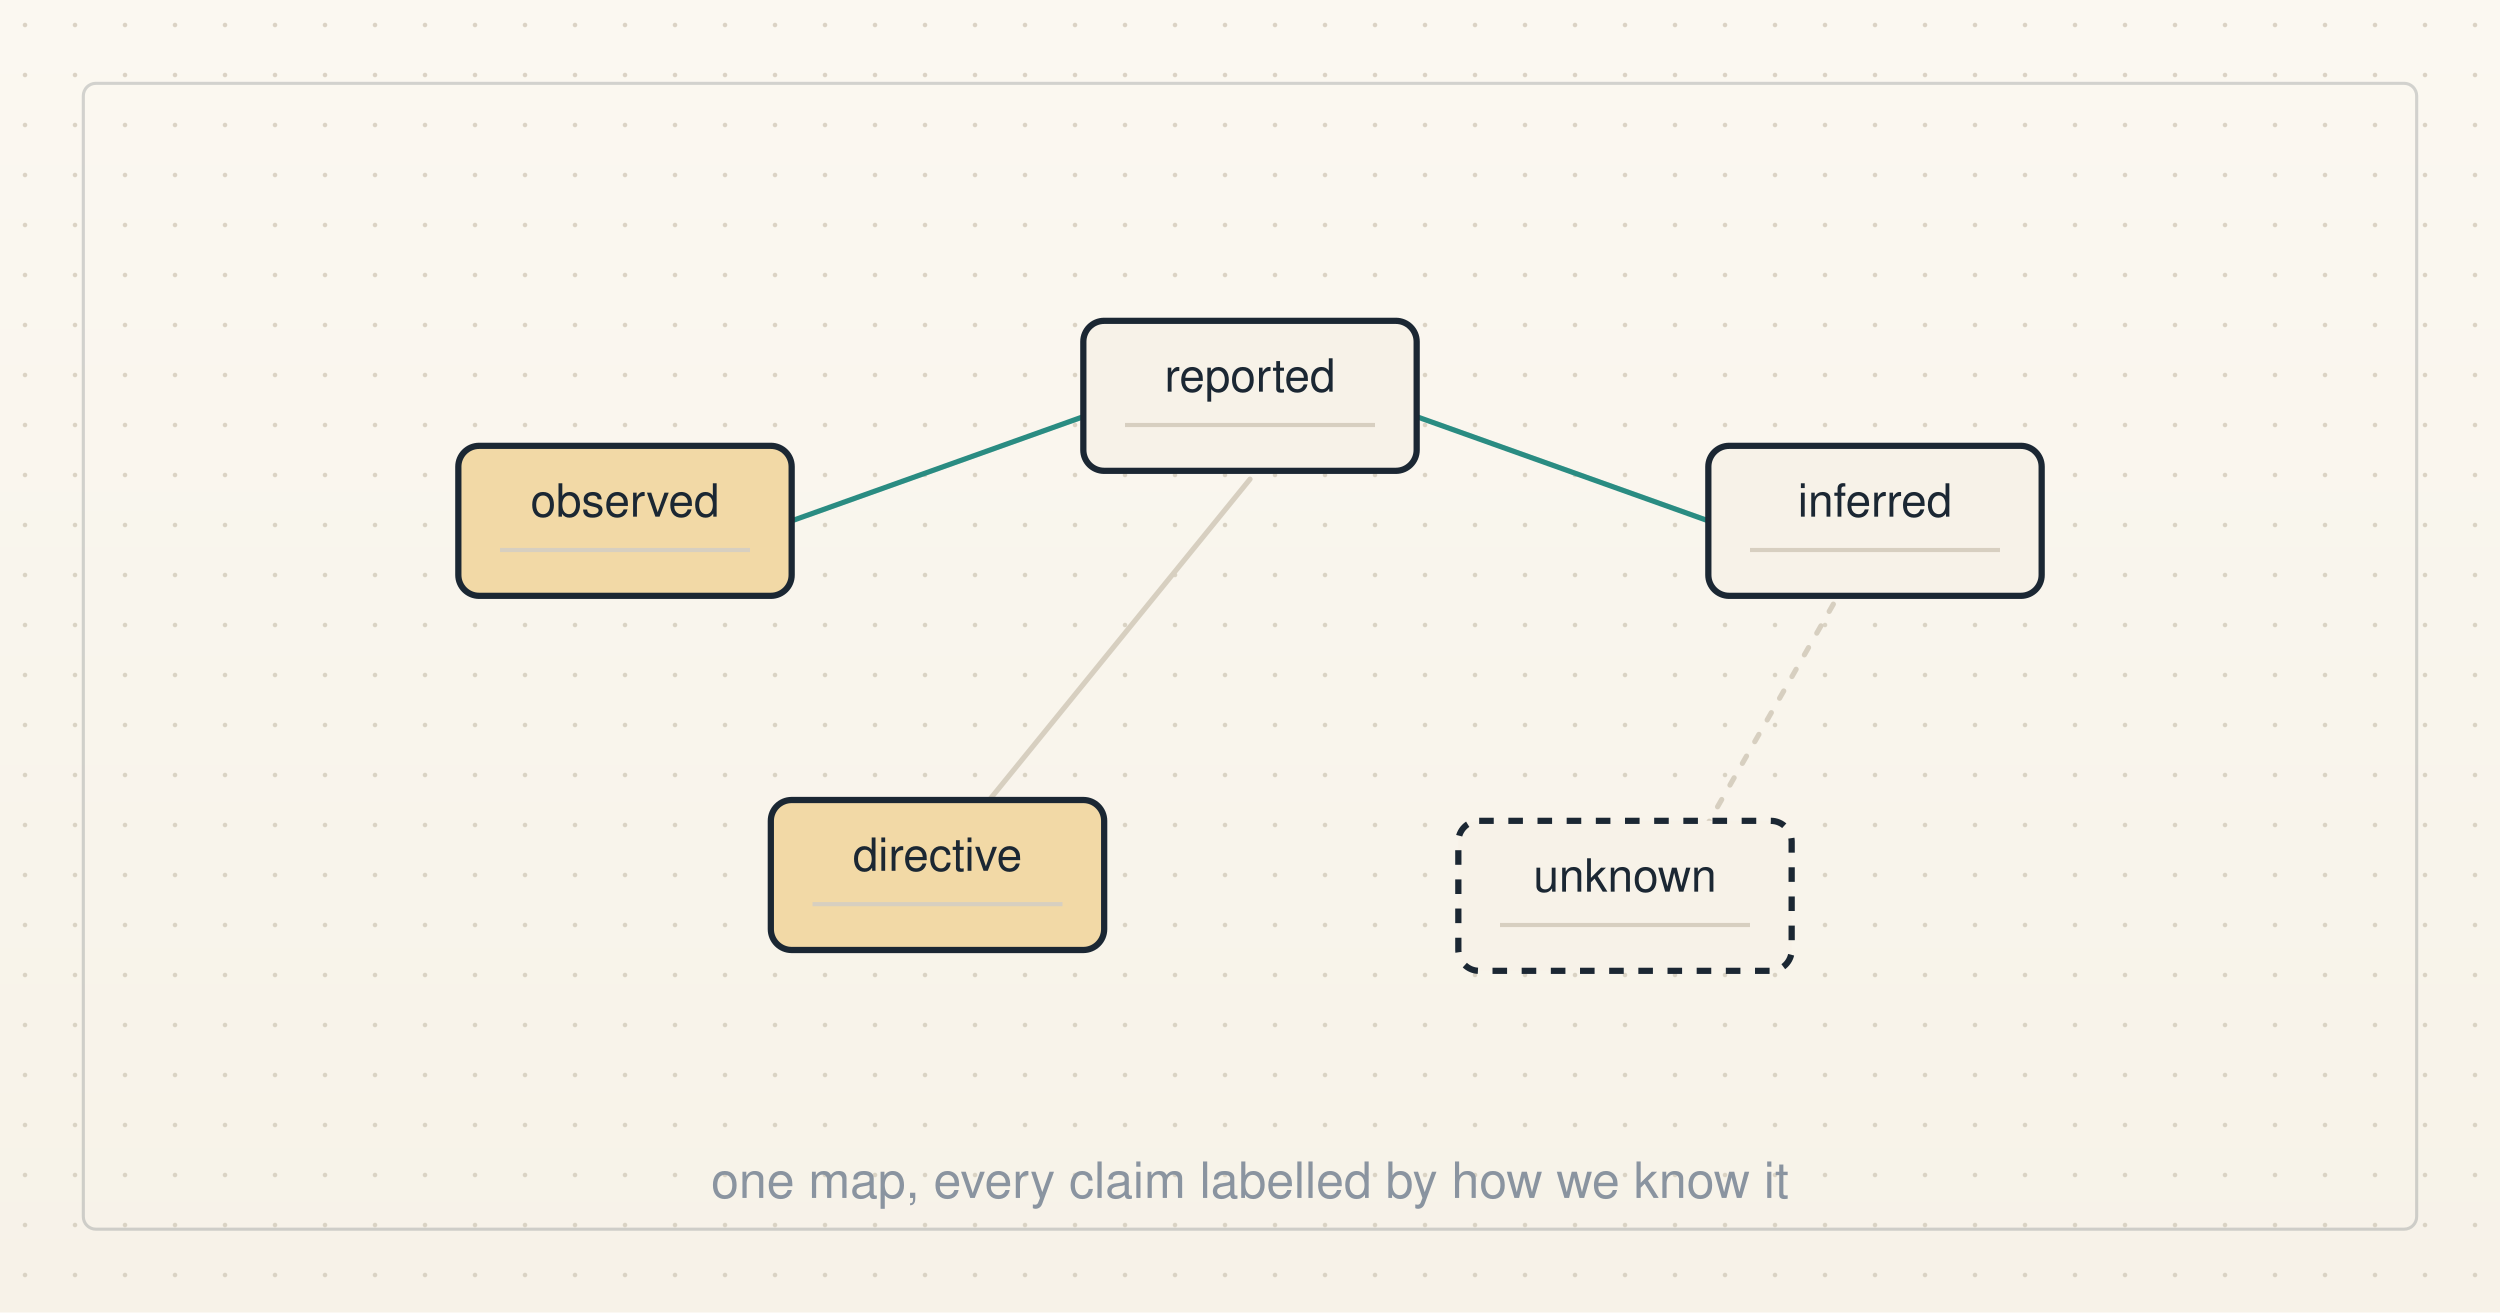
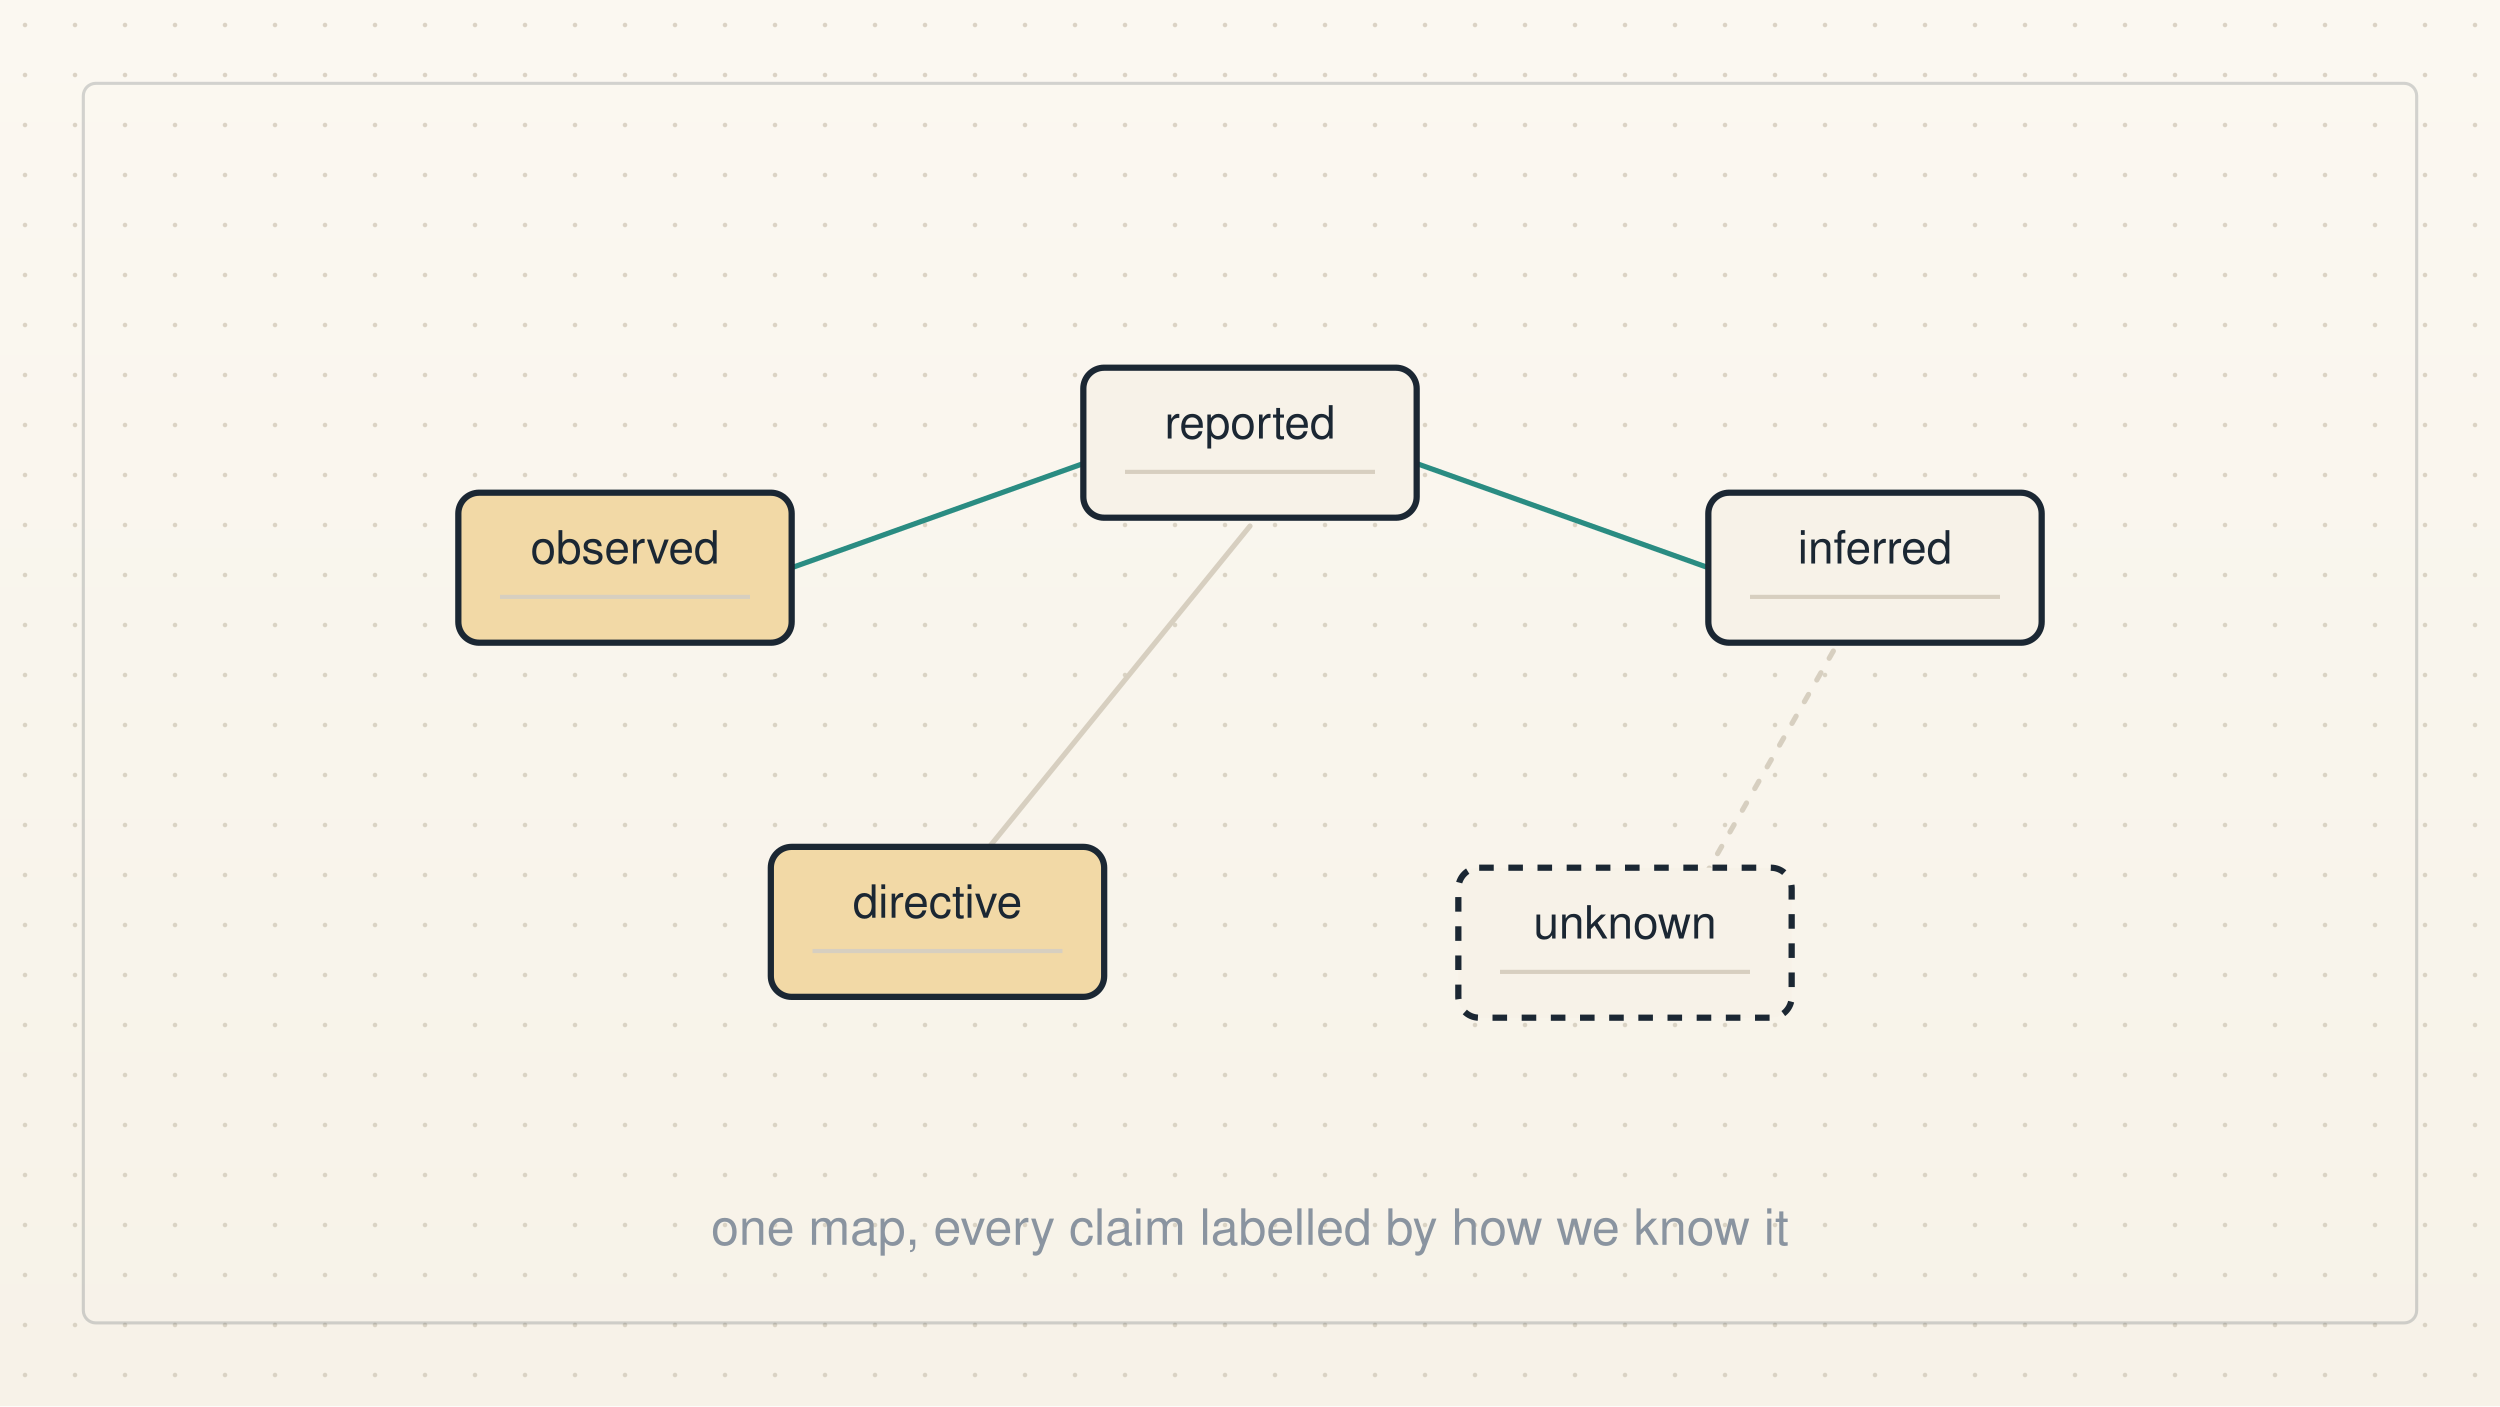
- <svg xmlns="http://www.w3.org/2000/svg" viewBox="0 0 1200 630" width="1200" height="630" role="img" aria-label="Index cards joined by lines, labelled observed, reported, inferred, directive and unknown">
+ <svg xmlns="http://www.w3.org/2000/svg" viewBox="0 0 1200 675" width="1200" height="675" role="img" aria-label="Index cards joined by lines, labelled observed, reported, inferred, directive and unknown">
  <defs>
    <pattern id="dots" width="24" height="24" patternUnits="userSpaceOnUse">
      <circle cx="12" cy="12" r="1.1" fill="#D7CFC0" />
    </pattern>
    <linearGradient id="sky" x1="0" y1="0" x2="0" y2="1">
      <stop offset="0" stop-color="#FBF8F1" />
      <stop offset="1" stop-color="#F7F2E8" />
    </linearGradient>
    <radialGradient id="glow" cx="0.5" cy="0.5" r="0.5">
      <stop offset="0" stop-color="#D9962B" stop-opacity="0.35" />
      <stop offset="1" stop-color="#D9962B" stop-opacity="0" />
    </radialGradient>
    <filter id="soft" x="-20%" y="-20%" width="140%" height="140%">
      <feGaussianBlur stdDeviation="6" />
    </filter>
  </defs>
-   <rect width="1200" height="630" fill="url(#sky)" />
-   <rect width="1200" height="630" fill="url(#dots)" opacity="0.9" />
-   <line x1="380" y1="250" x2="520" y2="200" stroke="#2A8C82" stroke-width="2.5" stroke-linecap="round" opacity="1.0" />
-   <line x1="680" y1="200" x2="820" y2="250" stroke="#2A8C82" stroke-width="2.5" stroke-linecap="round" opacity="1.0" />
-   <line x1="600" y1="230" x2="470" y2="390" stroke="#D7CFC0" stroke-width="2.5" stroke-linecap="round" opacity="1.0" />
-   <line x1="880" y1="290" x2="820" y2="395" stroke="#D7CFC0" stroke-width="2.5" stroke-linecap="round" stroke-dasharray="4 8" opacity="1.0" />
-   <rect x="220" y="214" width="160" height="72" rx="10" fill="#F2D9A6" stroke="#1B2733" stroke-width="3" stroke-dasharray="0" />
-   <line x1="240" y1="264" x2="360" y2="264" stroke="#D7CFC0" stroke-width="2" />
-   <text x="300" y="248" font-family="'Helvetica Neue', Helvetica, Arial, sans-serif" font-size="22" fill="#1B2733" text-anchor="middle" font-weight="normal" opacity="1.0">observed</text>
-   <rect x="520" y="154" width="160" height="72" rx="10" fill="#F7F2E8" stroke="#1B2733" stroke-width="3" stroke-dasharray="0" />
-   <line x1="540" y1="204" x2="660" y2="204" stroke="#D7CFC0" stroke-width="2" />
-   <text x="600" y="188" font-family="'Helvetica Neue', Helvetica, Arial, sans-serif" font-size="22" fill="#1B2733" text-anchor="middle" font-weight="normal" opacity="1.0">reported</text>
-   <rect x="820" y="214" width="160" height="72" rx="10" fill="#F7F2E8" stroke="#1B2733" stroke-width="3" stroke-dasharray="0" />
-   <line x1="840" y1="264" x2="960" y2="264" stroke="#D7CFC0" stroke-width="2" />
-   <text x="900" y="248" font-family="'Helvetica Neue', Helvetica, Arial, sans-serif" font-size="22" fill="#1B2733" text-anchor="middle" font-weight="normal" opacity="1.0">inferred</text>
-   <rect x="370" y="384" width="160" height="72" rx="10" fill="#F2D9A6" stroke="#1B2733" stroke-width="3" stroke-dasharray="0" />
-   <line x1="390" y1="434" x2="510" y2="434" stroke="#D7CFC0" stroke-width="2" />
-   <text x="450" y="418" font-family="'Helvetica Neue', Helvetica, Arial, sans-serif" font-size="22" fill="#1B2733" text-anchor="middle" font-weight="normal" opacity="1.0">directive</text>
-   <rect x="700" y="394" width="160" height="72" rx="10" fill="#F7F2E8" stroke="#1B2733" stroke-width="3" stroke-dasharray="7 7" />
-   <line x1="720" y1="444" x2="840" y2="444" stroke="#D7CFC0" stroke-width="2" />
-   <text x="780" y="428" font-family="'Helvetica Neue', Helvetica, Arial, sans-serif" font-size="22" fill="#1B2733" text-anchor="middle" font-weight="normal" opacity="1.0">unknown</text>
-   <text x="600" y="575" font-family="'Helvetica Neue', Helvetica, Arial, sans-serif" font-size="24" fill="#8A94A0" text-anchor="middle" font-weight="normal" opacity="1.0">one map, every claim labelled by how we know it</text>
-   <rect x="40" y="40" width="1120" height="550" fill="none" stroke="#1B2733" stroke-opacity="0.18" stroke-width="1.5" rx="6" />
+   <rect width="1200" height="675" fill="url(#sky)" />
+   <rect width="1200" height="675" fill="url(#dots)" opacity="0.9" />
+   <g transform="translate(0,22.5)">
+     <line x1="380" y1="250" x2="520" y2="200" stroke="#2A8C82" stroke-width="2.5" stroke-linecap="round" opacity="1.0" />
+     <line x1="680" y1="200" x2="820" y2="250" stroke="#2A8C82" stroke-width="2.5" stroke-linecap="round" opacity="1.0" />
+     <line x1="600" y1="230" x2="470" y2="390" stroke="#D7CFC0" stroke-width="2.5" stroke-linecap="round" opacity="1.0" />
+     <line x1="880" y1="290" x2="820" y2="395" stroke="#D7CFC0" stroke-width="2.5" stroke-linecap="round" stroke-dasharray="4 8" opacity="1.0" />
+     <rect x="220" y="214" width="160" height="72" rx="10" fill="#F2D9A6" stroke="#1B2733" stroke-width="3" stroke-dasharray="0" />
+     <line x1="240" y1="264" x2="360" y2="264" stroke="#D7CFC0" stroke-width="2" />
+     <text x="300" y="248" font-family="'Helvetica Neue', Helvetica, Arial, sans-serif" font-size="22" fill="#1B2733" text-anchor="middle" font-weight="normal" opacity="1.0">observed</text>
+     <rect x="520" y="154" width="160" height="72" rx="10" fill="#F7F2E8" stroke="#1B2733" stroke-width="3" stroke-dasharray="0" />
+     <line x1="540" y1="204" x2="660" y2="204" stroke="#D7CFC0" stroke-width="2" />
+     <text x="600" y="188" font-family="'Helvetica Neue', Helvetica, Arial, sans-serif" font-size="22" fill="#1B2733" text-anchor="middle" font-weight="normal" opacity="1.0">reported</text>
+     <rect x="820" y="214" width="160" height="72" rx="10" fill="#F7F2E8" stroke="#1B2733" stroke-width="3" stroke-dasharray="0" />
+     <line x1="840" y1="264" x2="960" y2="264" stroke="#D7CFC0" stroke-width="2" />
+     <text x="900" y="248" font-family="'Helvetica Neue', Helvetica, Arial, sans-serif" font-size="22" fill="#1B2733" text-anchor="middle" font-weight="normal" opacity="1.0">inferred</text>
+     <rect x="370" y="384" width="160" height="72" rx="10" fill="#F2D9A6" stroke="#1B2733" stroke-width="3" stroke-dasharray="0" />
+     <line x1="390" y1="434" x2="510" y2="434" stroke="#D7CFC0" stroke-width="2" />
+     <text x="450" y="418" font-family="'Helvetica Neue', Helvetica, Arial, sans-serif" font-size="22" fill="#1B2733" text-anchor="middle" font-weight="normal" opacity="1.0">directive</text>
+     <rect x="700" y="394" width="160" height="72" rx="10" fill="#F7F2E8" stroke="#1B2733" stroke-width="3" stroke-dasharray="7 7" />
+     <line x1="720" y1="444" x2="840" y2="444" stroke="#D7CFC0" stroke-width="2" />
+     <text x="780" y="428" font-family="'Helvetica Neue', Helvetica, Arial, sans-serif" font-size="22" fill="#1B2733" text-anchor="middle" font-weight="normal" opacity="1.0">unknown</text>
+     <text x="600" y="575" font-family="'Helvetica Neue', Helvetica, Arial, sans-serif" font-size="24" fill="#8A94A0" text-anchor="middle" font-weight="normal" opacity="1.0">one map, every claim labelled by how we know it</text>
+   </g>
+   <rect x="40" y="40" width="1120" height="595" fill="none" stroke="#1B2733" stroke-opacity="0.18" stroke-width="1.5" rx="6" />
</svg>
